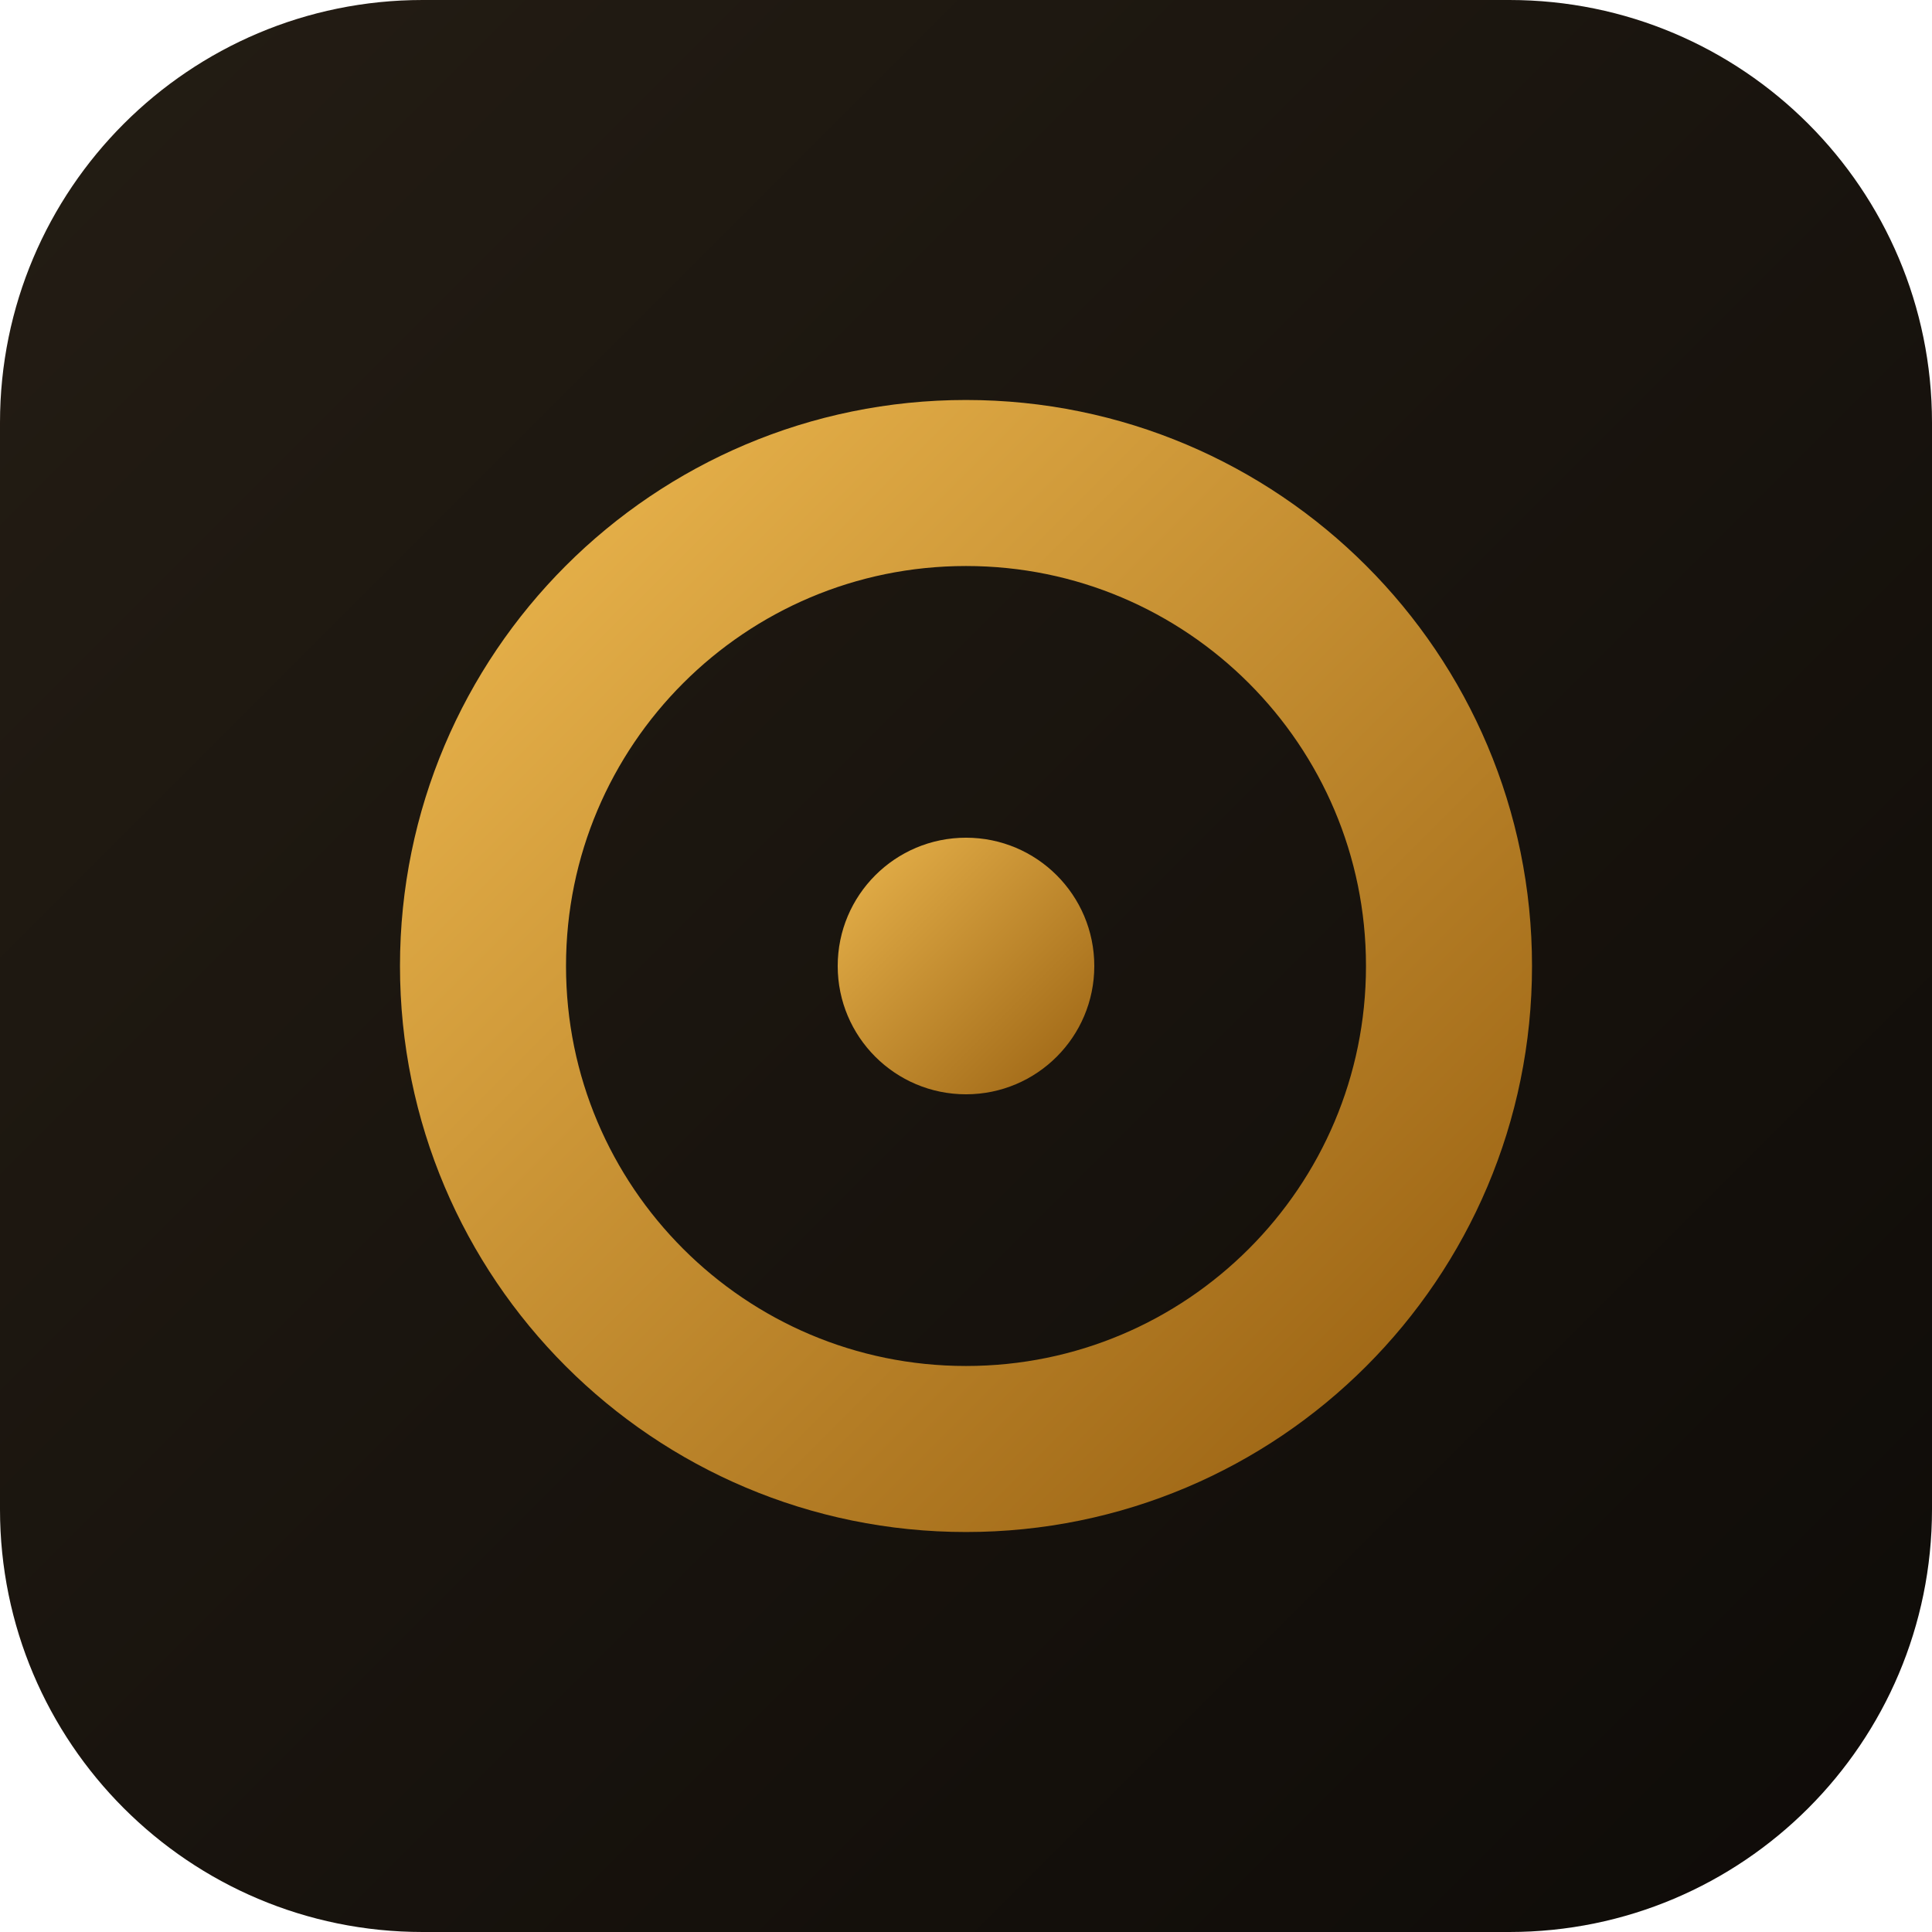
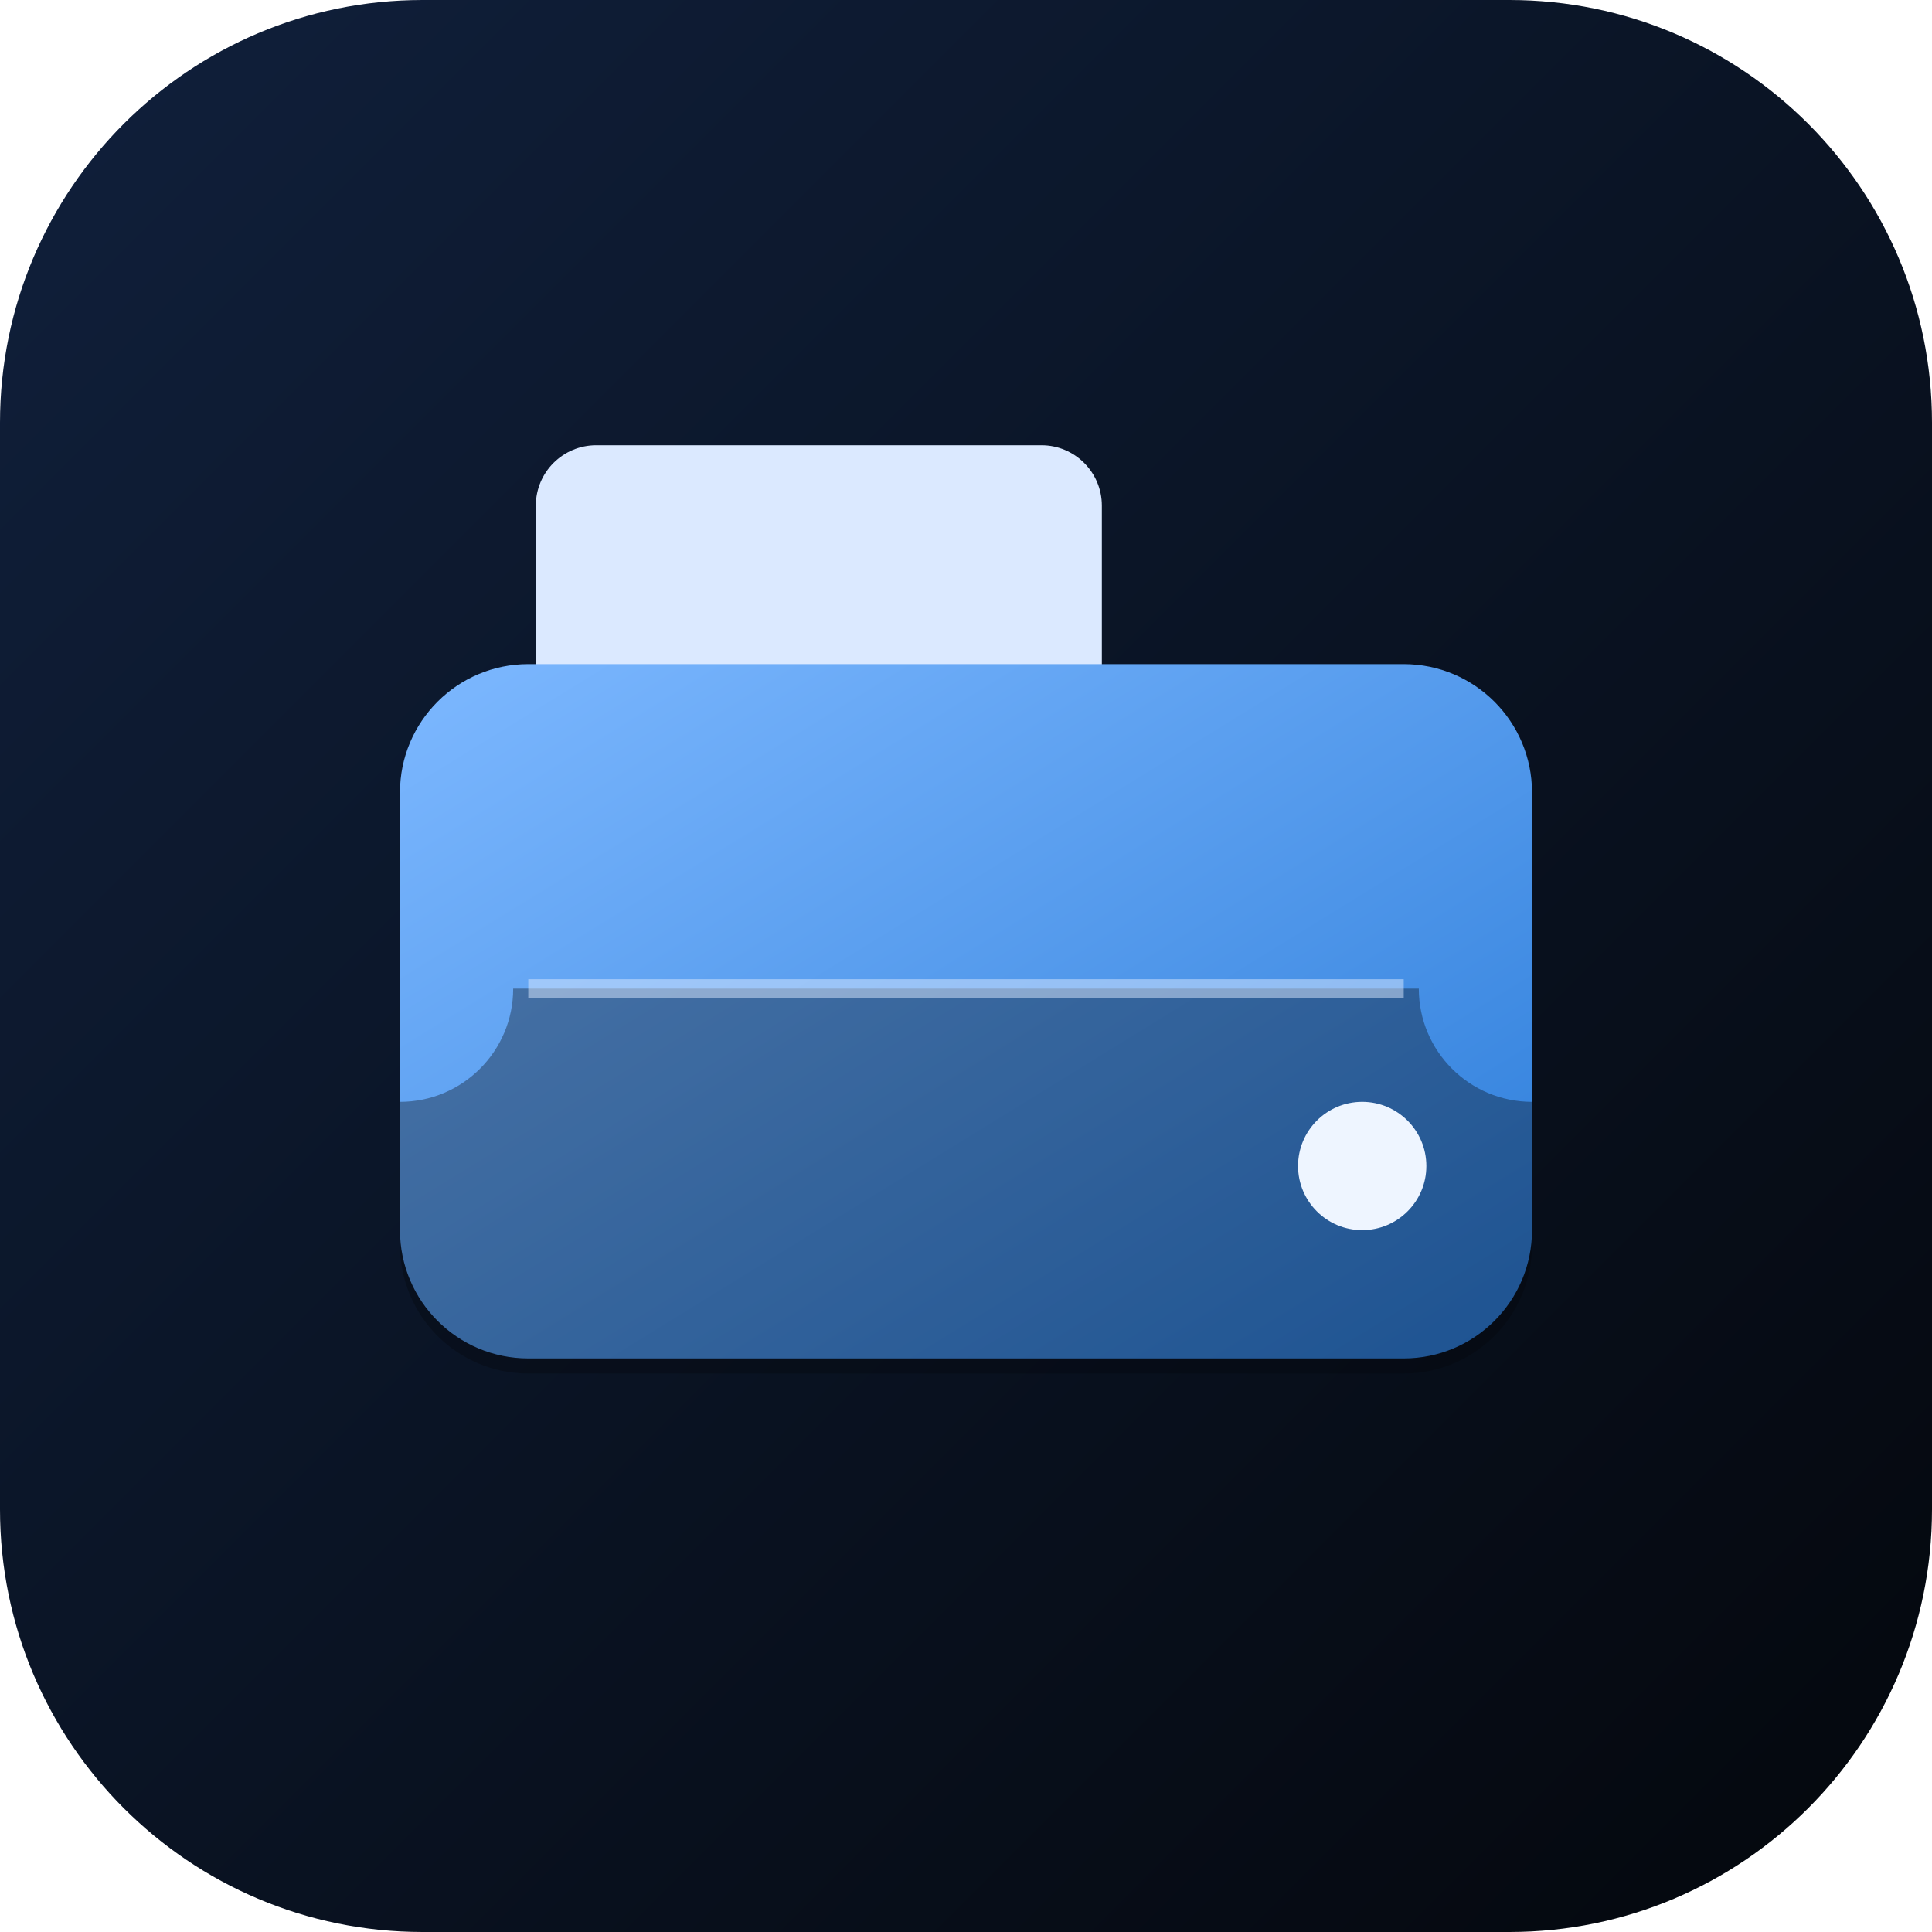
<svg xmlns="http://www.w3.org/2000/svg" viewBox="0 0 512 512">
  <defs>
    <linearGradient id="bg" x1="0" y1="0" x2="1" y2="1">
-       <stop offset="0" stop-color="#241d14" />
-       <stop offset="1" stop-color="#0e0b08" />
+       <stop offset="0" stop-color="#10203c" />
+       <stop offset="1" stop-color="#04070c" />
    </linearGradient>
-     <linearGradient id="coin" x1="0" y1="0" x2="1" y2="1">
-       <stop offset="0" stop-color="#eab54d" />
-       <stop offset="1" stop-color="#9a6212" />
+     <linearGradient id="wal" x1="0" y1="0" x2="1" y2="1">
+       <stop offset="0" stop-color="#7db8ff" />
+       <stop offset="1" stop-color="#2b7cd9" />
    </linearGradient>
  </defs>
  <rect width="512" height="512" rx="112" fill="url(#bg)" />
-   <circle cx="256" cy="256" r="128" fill="none" stroke="url(#coin)" stroke-width="44" />
-   <circle cx="256" cy="256" r="34" fill="url(#coin)" />
+   <rect x="142" y="118" width="150" height="96" rx="16" fill="#dbe9ff" />
+   <rect x="106" y="176" width="300" height="184" rx="34" fill="url(#wal)" />
+   <path d="M106 292 v38 a34 34 0 0 0 34 34 h232 a34 34 0 0 0 34-34 v-38 a30 30 0 0 1 -30-30 h-240 a30 30 0 0 1 -30 30z" fill="#04070c" opacity="0.35" />
+   <line x1="140" y1="262" x2="372" y2="262" stroke="#dcebff" stroke-opacity="0.5" stroke-width="5" />
+   <circle cx="361" cy="309" r="17" fill="#eef5ff" />
</svg>
